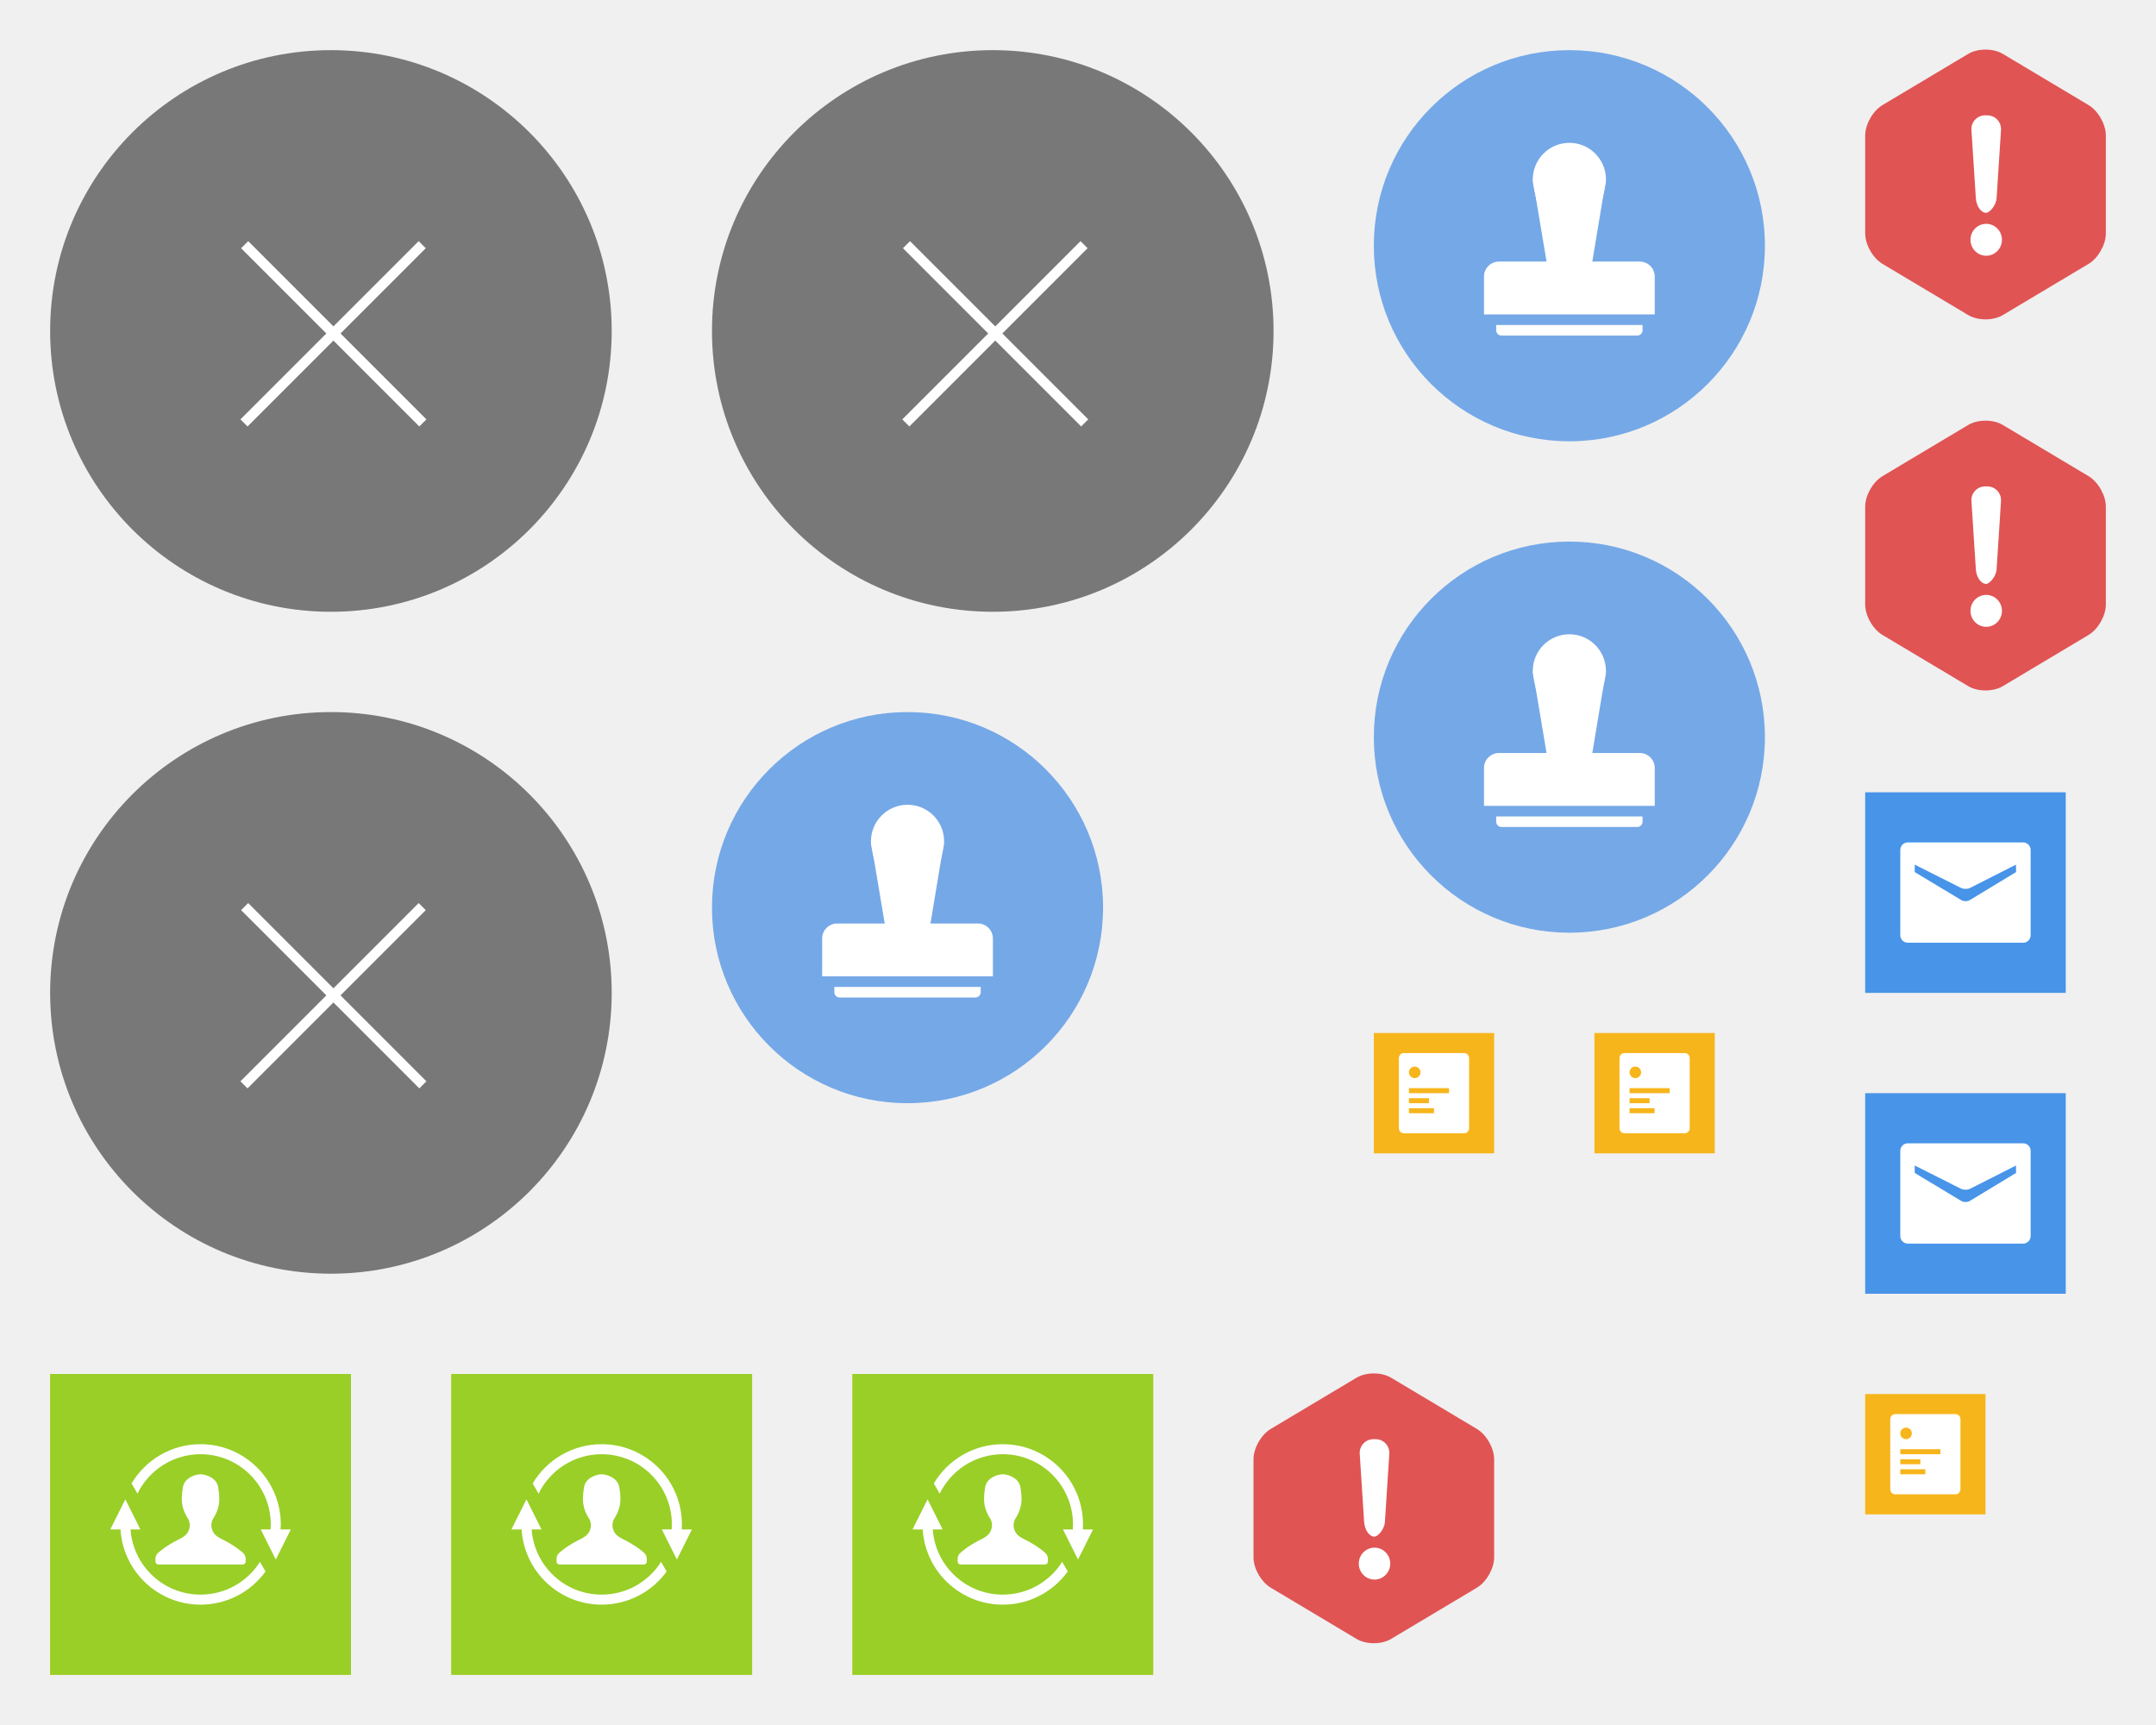
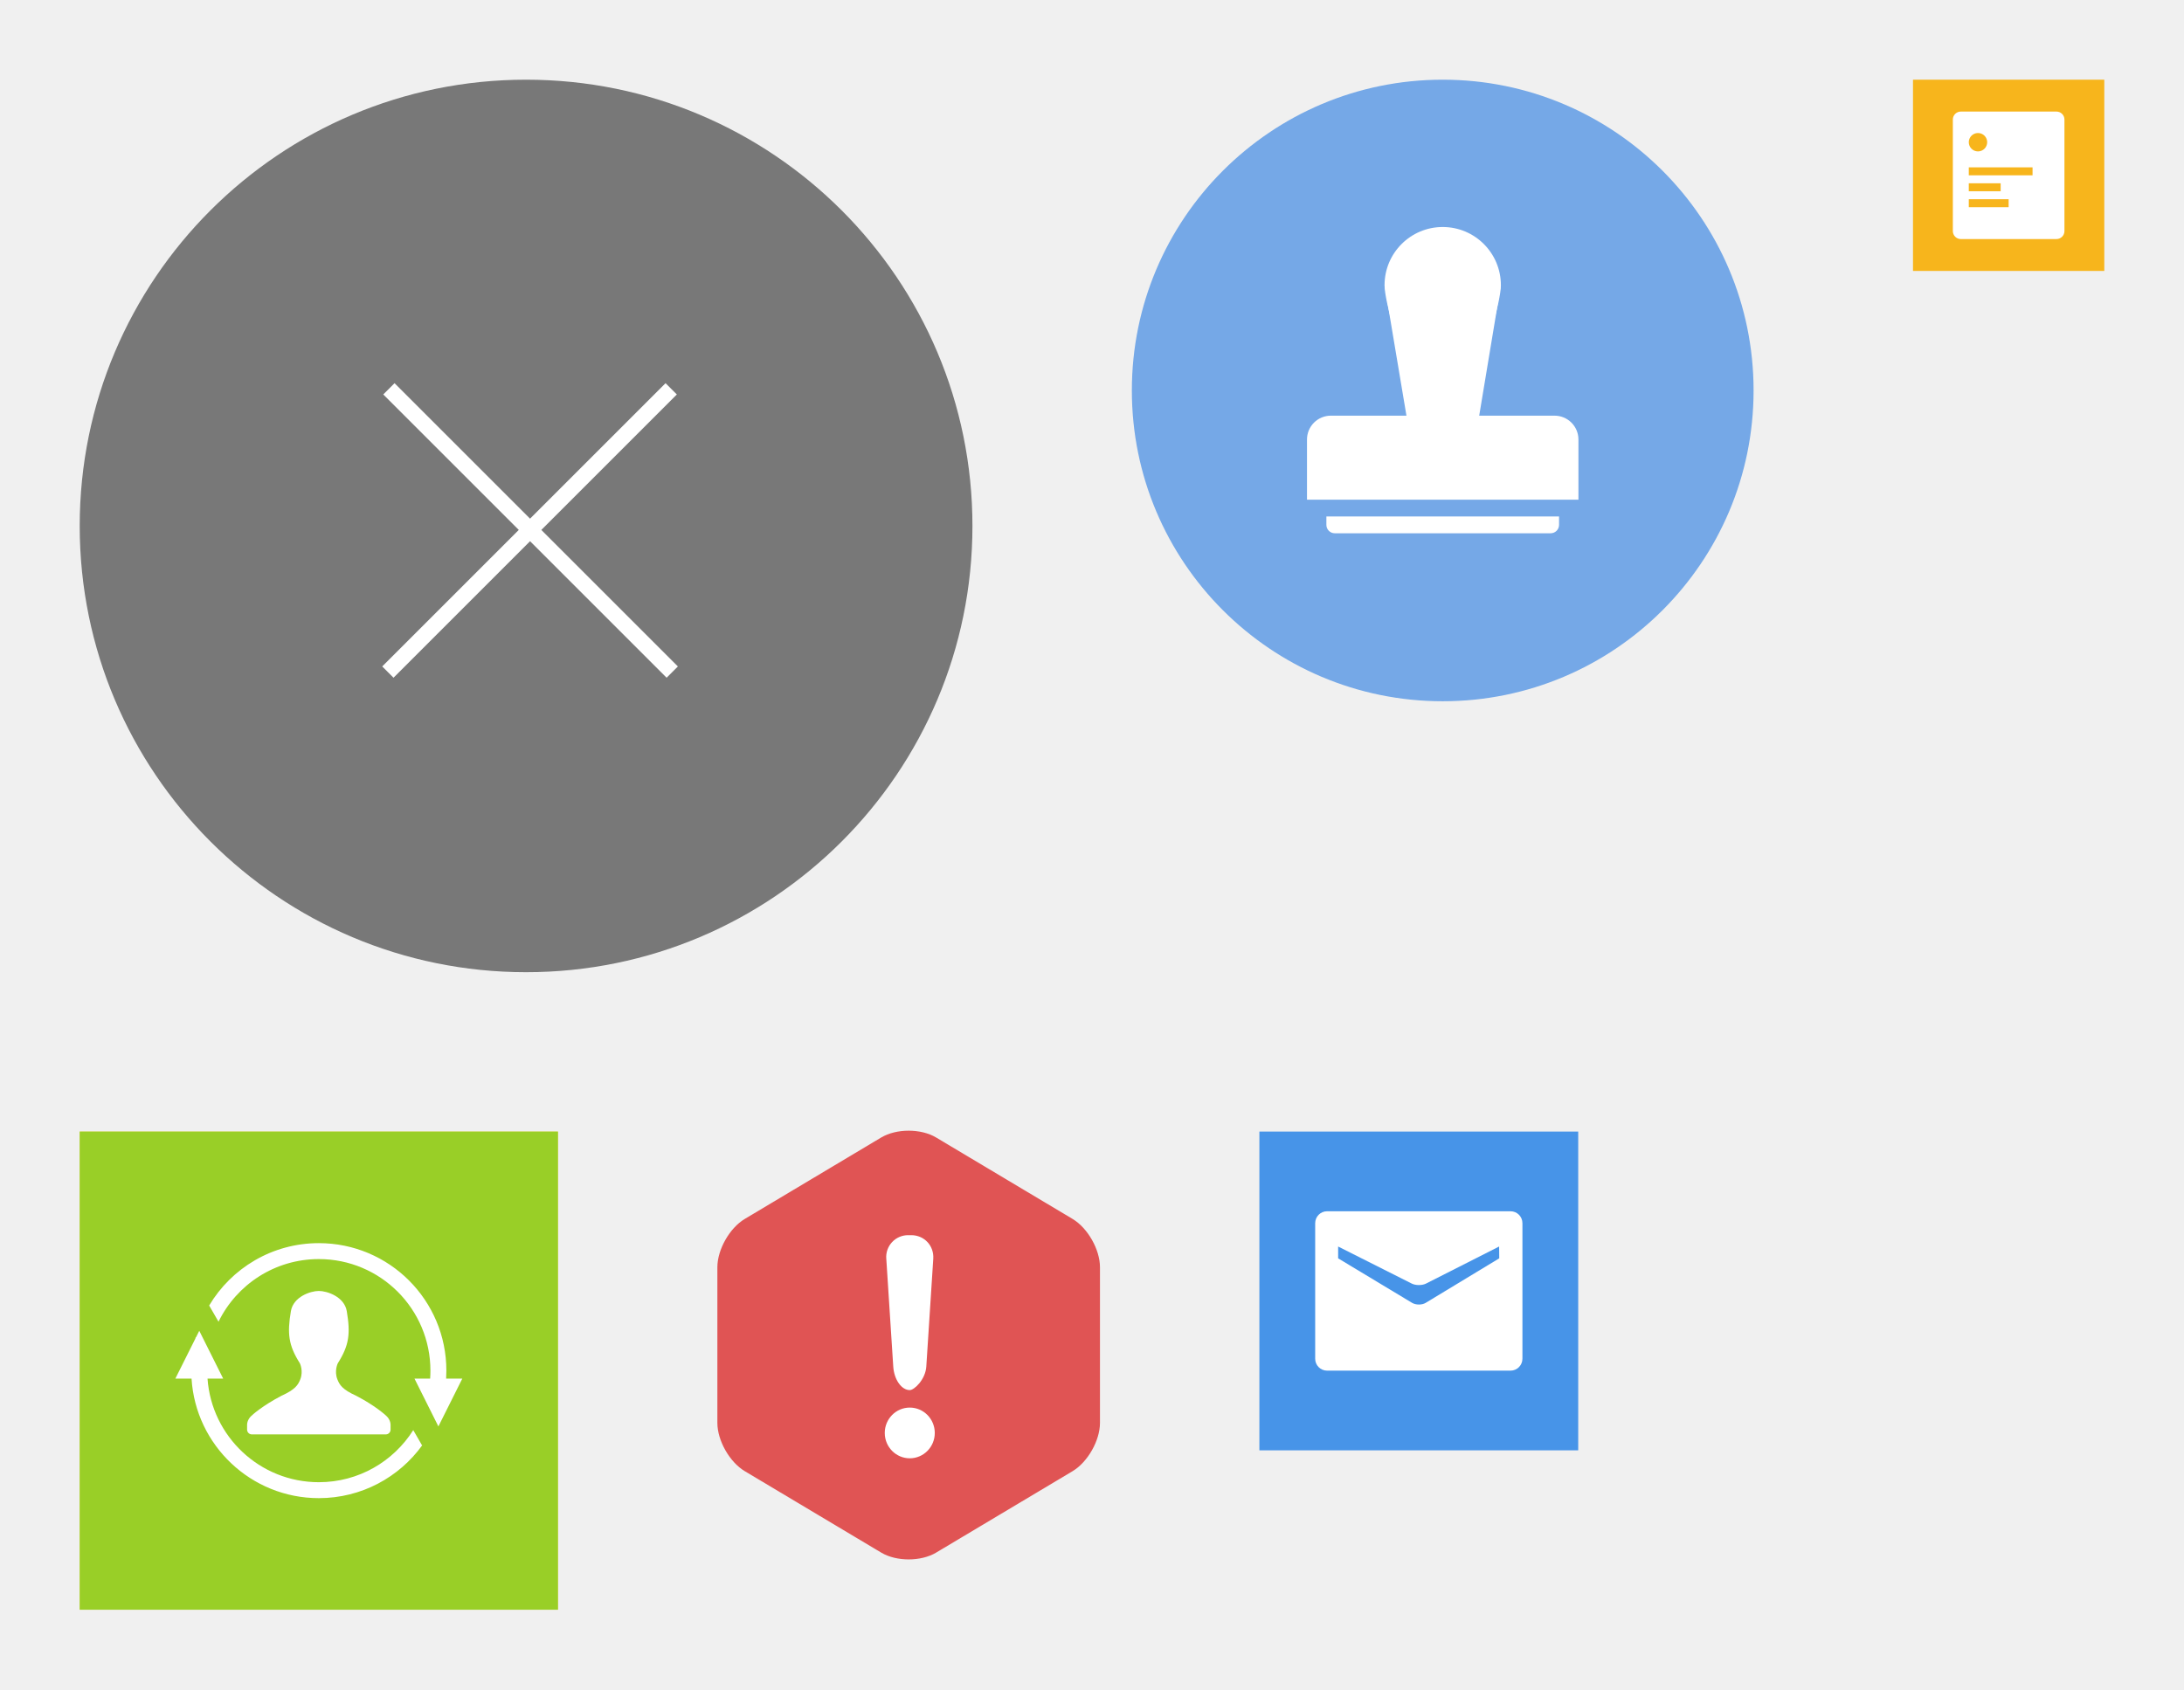
- <svg xmlns="http://www.w3.org/2000/svg" xmlns:xlink="http://www.w3.org/1999/xlink" width="430" height="344">
-   <svg width="60" height="60" viewBox="-10 -10 60 60" x="362" y="208">
+ <svg xmlns="http://www.w3.org/2000/svg" xmlns:xlink="http://www.w3.org/1999/xlink" width="274" height="212" viewBox="0 0 274 212">
+   <svg width="60" height="60" viewBox="-10 -10 60 60" id="svgIcon_AppExmail" x="148" y="132">
    <g fill="none" fill-rule="evenodd">
      <path fill="#4794E8" d="M0 0h40v40H0z" />
      <path d="M7 11.503C7 10.673 7.669 10 8.491 10H31.51c.823 0 1.491.665 1.491 1.503v16.994c0 .83-.669 1.503-1.491 1.503H8.49A1.492 1.492 0 0 1 7 28.497V11.503zm2.88 2.921v1.483l9.27 5.582c.48.288 1.249.287 1.723 0l9.218-5.582-.014-1.483-9.17 4.65c-.486.247-1.295.25-1.792 0l-9.235-4.65z" fill="#FFF" />
    </g>
  </svg>
-   <svg width="60" height="60" viewBox="-10 -10 60 60" x="362" y="148">
-     <g fill="none" fill-rule="evenodd">
-       <path fill="#4794E8" d="M0 0h40v40H0z" />
-       <path d="M7 11.503C7 10.673 7.669 10 8.491 10H31.51c.823 0 1.491.665 1.491 1.503v16.994c0 .83-.669 1.503-1.491 1.503H8.49A1.492 1.492 0 0 1 7 28.497V11.503zm2.88 2.921v1.483l9.27 5.582c.48.288 1.249.287 1.723 0l9.218-5.582-.014-1.483-9.17 4.65c-.486.247-1.295.25-1.792 0l-9.235-4.65z" fill="#FFF" />
-     </g>
-   </svg>
-   <svg width="44" height="44" viewBox="-10 -10 44 44" x="308" y="196">
+   <svg width="44" height="44" viewBox="-10 -10 44 44" id="svgIcon_AppPermissionWorknote" x="230">
    <g fill="none" fill-rule="evenodd">
      <path fill="#F7B51C" d="M0 0h24v24H0z" />
      <path d="M5 5c0-.552.45-1 1.007-1h11.986C18.55 4 19 4.445 19 5v14c0 .552-.45 1-1.007 1H6.007A1.002 1.002 0 0 1 5 19V5z" fill="#FFF" />
      <rect fill="#F7B51C" x="7" y="6.692" width="2.308" height="2.308" rx="1.154" />
-       <path fill="#F7B51C" d="M7 11h8v1H7zm0 2h4v1H7zm0 2h5v1H7z" />
+       <path fill="#F7B51C" d="M7 11h8v1H7zM7 13h4v1H7zM7 15h5v1H7z" />
    </g>
  </svg>
-   <svg width="44" height="44" viewBox="-10 -10 44 44" x="264" y="196">
-     <g fill="none" fill-rule="evenodd">
-       <path fill="#F7B51C" d="M0 0h24v24H0z" />
-       <path d="M5 5c0-.552.45-1 1.007-1h11.986C18.55 4 19 4.445 19 5v14c0 .552-.45 1-1.007 1H6.007A1.002 1.002 0 0 1 5 19V5z" fill="#FFF" />
-       <rect fill="#F7B51C" x="7" y="6.692" width="2.308" height="2.308" rx="1.154" />
-       <path fill="#F7B51C" d="M7 11h8v1H7zm0 2h4v1H7zm0 2h5v1H7z" />
-     </g>
-   </svg>
-   <svg width="44" height="44" viewBox="-10 -10 44 44" x="362" y="268">
-     <g fill="none" fill-rule="evenodd">
-       <path fill="#F7B51C" d="M0 0h24v24H0z" />
-       <path d="M5 5c0-.552.45-1 1.007-1h11.986C18.55 4 19 4.445 19 5v14c0 .552-.45 1-1.007 1H6.007A1.002 1.002 0 0 1 5 19V5z" fill="#FFF" />
-       <rect fill="#F7B51C" x="7" y="6.692" width="2.308" height="2.308" rx="1.154" />
-       <path fill="#F7B51C" d="M7 11h8v1H7zm0 2h4v1H7zm0 2h5v1H7z" />
-     </g>
-   </svg>
-   <svg width="132" height="132" viewBox="-10 -10 132 132">
+   <svg width="132" height="132" viewBox="-10 -10 132 132" id="svgIcon_CardClose">
    <g fill="none" fill-rule="evenodd">
      <circle fill-opacity=".5" fill="#000" cx="56" cy="56" r="56" />
-       <path d="M39.5 39.5l34.132 34.132M73.5 39.5L39.368 73.632" stroke="#FFF" stroke-width="2" stroke-linecap="square" />
-     </g>
-   </svg>
-   <svg width="132" height="132" viewBox="-10 -10 132 132" x="132">
-     <g fill="none" fill-rule="evenodd">
-       <circle fill-opacity=".5" fill="#000" cx="56" cy="56" r="56" />
-       <path d="M39.5 39.5l34.132 34.132M73.5 39.5L39.368 73.632" stroke="#FFF" stroke-width="2" stroke-linecap="square" />
-     </g>
-   </svg>
-   <svg width="132" height="132" viewBox="-10 -10 132 132" y="132">
-     <g fill="none" fill-rule="evenodd">
-       <circle fill-opacity=".5" fill="#000" cx="56" cy="56" r="56" />
-       <path d="M39.5 39.5l34.132 34.132M73.5 39.5L39.368 73.632" stroke="#FFF" stroke-width="2" stroke-linecap="square" />
-     </g>
-   </svg>
-   <svg width="98" height="98" viewBox="-10 -10 98 98" x="132" y="132">
-     <g fill="none" fill-rule="evenodd">
-       <rect fill="#67A0E6" opacity=".9" width="78" height="78" rx="39" />
-       <g fill="#FFF">
-         <path d="M21.973 45.155a2.99 2.99 0 0 1 2.992-2.993h28.07a2.99 2.99 0 0 1 2.992 2.993v7.548H21.973v-7.548zm2.432 9.656h29.19v1.054c0 .582-.47 1.054-1.057 1.054H25.461a1.052 1.052 0 0 1-1.056-1.054v-1.054z" />
-         <path d="M39 50.109s7.297-20.295 7.297-24.325a7.297 7.297 0 0 0-14.594 0c0 4.03 7.297 24.324 7.297 24.324z" />
-         <path d="M31.703 25.784h14.594l-3.636 21.892h-7.286z" />
+       <g transform="translate(39 39)" stroke="#FFF" stroke-width="2" stroke-linecap="square">
+         <path d="M.5.5l34.132 34.132M34.5.5L.368 34.632" />
      </g>
    </g>
  </svg>
-   <svg width="98" height="98" viewBox="-10 -10 98 98" x="264" y="98">
+   <svg width="98" height="98" viewBox="-10 -10 98 98" id="svgIcon_ClaimFeatureApproval" x="132">
    <g fill="none" fill-rule="evenodd">
      <rect fill="#67A0E6" opacity=".9" width="78" height="78" rx="39" />
-       <g fill="#FFF">
-         <path d="M21.973 45.155a2.99 2.99 0 0 1 2.992-2.993h28.07a2.99 2.99 0 0 1 2.992 2.993v7.548H21.973v-7.548zm2.432 9.656h29.19v1.054c0 .582-.47 1.054-1.057 1.054H25.461a1.052 1.052 0 0 1-1.056-1.054v-1.054z" />
-         <path d="M39 50.109s7.297-20.295 7.297-24.325a7.297 7.297 0 0 0-14.594 0c0 4.03 7.297 24.324 7.297 24.324z" />
-         <path d="M31.703 25.784h14.594l-3.636 21.892h-7.286z" />
+       <g transform="translate(21.081 17.919)" fill="#FFF">
+         <path d="M.892 27.236a2.99 2.99 0 0 1 2.992-2.993h28.07a2.99 2.99 0 0 1 2.992 2.993v7.548H.892v-7.548zm2.432 9.656h29.19v1.054c0 .582-.47 1.054-1.057 1.054H4.38a1.052 1.052 0 0 1-1.056-1.054v-1.054z" />
+         <path d="M17.919 32.19s7.297-20.295 7.297-24.325a7.297 7.297 0 0 0-14.594 0c0 4.03 7.297 24.324 7.297 24.324z" />
+         <path d="M10.622 7.865h14.594L21.58 29.757h-7.286z" />
      </g>
    </g>
  </svg>
-   <svg width="98" height="98" viewBox="-10 -10 98 98" x="264">
-     <g fill="none" fill-rule="evenodd">
-       <rect fill="#67A0E6" opacity=".9" width="78" height="78" rx="39" />
-       <g fill="#FFF">
-         <path d="M21.973 45.155a2.99 2.99 0 0 1 2.992-2.993h28.07a2.99 2.99 0 0 1 2.992 2.993v7.548H21.973v-7.548zm2.432 9.656h29.19v1.054c0 .582-.47 1.054-1.057 1.054H25.461a1.052 1.052 0 0 1-1.056-1.054v-1.054z" />
-         <path d="M39 50.109s7.297-20.295 7.297-24.325a7.297 7.297 0 0 0-14.594 0c0 4.03 7.297 24.324 7.297 24.324z" />
-         <path d="M31.703 25.784h14.594l-3.636 21.892h-7.286z" />
-       </g>
+   <svg width="68" height="74" viewBox="-10 -10 68 74" id="svgIcon_CorpAuthErr" x="80" y="132">
+     <g transform="translate(0 -1)" fill="none" fill-rule="evenodd">
+       <path d="M20.561 1.74c1.9-1.134 4.977-1.135 6.878 0L44.56 11.96C46.461 13.095 48 15.8 48 18.02v19.538c0 2.213-1.538 4.924-3.439 6.059L27.44 53.838c-1.9 1.134-4.977 1.135-6.878 0L3.44 43.617C1.539 42.483 0 39.777 0 37.558V18.02c0-2.212 1.538-4.924 3.439-6.058L20.56 1.739z" fill="#E05454" />
+       <path d="M21.19 16.953A2.74 2.74 0 0 1 23.955 14h.368c1.631 0 2.869 1.321 2.763 2.953l-.874 13.536c-.105 1.631-1.521 2.953-2.074 2.953 0 0-.349 0 0 0-1.04 0-1.967-1.321-2.072-2.953l-.874-13.536zM24.139 42C22.405 42 21 40.575 21 38.818s1.405-3.182 3.138-3.182c1.733 0 3.138 1.425 3.138 3.182S25.87 42 24.138 42z" fill="#FFF" />
    </g>
  </svg>
-   <svg width="68" height="74" viewBox="-10 -10 68 74" x="240" y="264">
-     <g fill="none" fill-rule="evenodd">
-       <path d="M20.561.74c1.9-1.134 4.977-1.135 6.878 0L44.56 10.96C46.461 12.095 48 14.8 48 17.02v19.538c0 2.213-1.538 4.924-3.439 6.059L27.44 52.838c-1.9 1.134-4.977 1.135-6.878 0L3.44 42.617C1.539 41.483 0 38.777 0 36.558V17.02c0-2.212 1.538-4.924 3.439-6.058L20.56.739z" fill="#E05454" />
-       <path d="M21.19 15.953A2.74 2.74 0 0 1 23.955 13h.368c1.631 0 2.869 1.321 2.763 2.953l-.874 13.536c-.105 1.631-1.521 2.953-2.074 2.953 0 0-.349 0 0 0-1.04 0-1.967-1.321-2.072-2.953l-.874-13.536zM24.139 41C22.405 41 21 39.575 21 37.818s1.405-3.182 3.138-3.182c1.733 0 3.138 1.425 3.138 3.182S25.87 41 24.138 41z" fill="#FFF" />
-     </g>
-   </svg>
-   <svg width="68" height="74" viewBox="-10 -10 68 74" x="362">
-     <g fill="none" fill-rule="evenodd">
-       <path d="M20.561.74c1.9-1.134 4.977-1.135 6.878 0L44.56 10.96C46.461 12.095 48 14.8 48 17.02v19.538c0 2.213-1.538 4.924-3.439 6.059L27.44 52.838c-1.9 1.134-4.977 1.135-6.878 0L3.44 42.617C1.539 41.483 0 38.777 0 36.558V17.02c0-2.212 1.538-4.924 3.439-6.058L20.56.739z" fill="#E05454" />
-       <path d="M21.19 15.953A2.74 2.74 0 0 1 23.955 13h.368c1.631 0 2.869 1.321 2.763 2.953l-.874 13.536c-.105 1.631-1.521 2.953-2.074 2.953 0 0-.349 0 0 0-1.04 0-1.967-1.321-2.072-2.953l-.874-13.536zM24.139 41C22.405 41 21 39.575 21 37.818s1.405-3.182 3.138-3.182c1.733 0 3.138 1.425 3.138 3.182S25.87 41 24.138 41z" fill="#FFF" />
-     </g>
-   </svg>
-   <svg width="68" height="74" viewBox="-10 -10 68 74" x="362" y="74">
-     <g fill="none" fill-rule="evenodd">
-       <path d="M20.561.74c1.9-1.134 4.977-1.135 6.878 0L44.56 10.96C46.461 12.095 48 14.8 48 17.02v19.538c0 2.213-1.538 4.924-3.439 6.059L27.44 52.838c-1.9 1.134-4.977 1.135-6.878 0L3.44 42.617C1.539 41.483 0 38.777 0 36.558V17.02c0-2.212 1.538-4.924 3.439-6.058L20.56.739z" fill="#E05454" />
-       <path d="M21.19 15.953A2.74 2.74 0 0 1 23.955 13h.368c1.631 0 2.869 1.321 2.763 2.953l-.874 13.536c-.105 1.631-1.521 2.953-2.074 2.953 0 0-.349 0 0 0-1.04 0-1.967-1.321-2.072-2.953l-.874-13.536zM24.139 41C22.405 41 21 39.575 21 37.818s1.405-3.182 3.138-3.182c1.733 0 3.138 1.425 3.138 3.182S25.87 41 24.138 41z" fill="#FFF" />
-     </g>
-   </svg>
-   <svg width="80" height="80" viewBox="-10 -10 80 80" y="264">
+   <svg width="80" height="80" viewBox="-10 -10 80 80" id="svgIcon_Members" y="132">
    <defs>
-       <path id="a" d="M0 0h60v60H0z" />
+       <path id="fa" d="M0 0h60v60H0z" />
    </defs>
    <g fill="none" fill-rule="evenodd">
-       <mask id="b" fill="#fff">
-         <use xlink:href="#a" />
+       <mask id="fb" fill="#fff">
+         <use xlink:href="#fa" />
      </mask>
-       <use fill="#FC0" xlink:href="#a" />
-       <use fill-opacity=".6" fill="#55D041" xlink:href="#a" />
-       <path d="M30 38V20c1.045 0 3.2.724 3.505 2.534.476 2.816.303 4.29-1.125 6.542 0 0-.474.949-.052 2.02.276.702.626 1.272 2.367 2.061 2.342 1.224 3.63 2.369 3.853 2.599.222.23.317.467.317.467.075.147.135.4.135.564v.616c0 .33-.27.597-.597.597H30zm0 0h-8.403a.599.599 0 0 1-.597-.597v-.616c0-.164.06-.417.135-.564 0 0 .095-.237.317-.467.223-.23 1.51-1.375 3.853-2.599 1.741-.789 2.09-1.36 2.367-2.06.422-1.072-.052-2.021-.052-2.021-1.428-2.253-1.6-3.726-1.125-6.542C26.801 20.724 28.955 20 30 20v18z" fill="#FFF" mask="url(#b)" />
-       <path d="M14.03 31H12l2.508-5.017.051-.192.025.042L15 25l3 6h-1.965c.513 7.265 6.57 13 13.965 13 4.988 0 9.366-2.608 11.846-6.535l1.1 1.906.04-.023A15.974 15.974 0 0 1 30 46c-8.5 0-15.453-6.63-15.97-15zm31.94 0H48l-3 6-3-6h1.965c.023-.33.035-.664.035-1 0-7.732-6.268-14-14-14-5.53 0-10.31 3.206-12.585 7.86l-1.173-2.032C19.032 17.14 24.149 14 30 14c8.837 0 16 7.163 16 16 0 .336-.01.67-.03 1z" fill="#FFF" fill-rule="nonzero" mask="url(#b)" />
-     </g>
-   </svg>
-   <svg width="80" height="80" viewBox="-10 -10 80 80" x="160" y="264">
-     <defs>
-       <path id="c" d="M0 0h60v60H0z" />
-     </defs>
-     <g fill="none" fill-rule="evenodd">
-       <mask id="d" fill="#fff">
-         <use xlink:href="#c" />
-       </mask>
-       <use fill="#FC0" xlink:href="#c" />
-       <use fill-opacity=".6" fill="#55D041" xlink:href="#c" />
-       <path d="M30 38V20c1.045 0 3.2.724 3.505 2.534.476 2.816.303 4.29-1.125 6.542 0 0-.474.949-.052 2.02.276.702.626 1.272 2.367 2.061 2.342 1.224 3.63 2.369 3.853 2.599.222.23.317.467.317.467.075.147.135.4.135.564v.616c0 .33-.27.597-.597.597H30zm0 0h-8.403a.599.599 0 0 1-.597-.597v-.616c0-.164.06-.417.135-.564 0 0 .095-.237.317-.467.223-.23 1.51-1.375 3.853-2.599 1.741-.789 2.09-1.36 2.367-2.06.422-1.072-.052-2.021-.052-2.021-1.428-2.253-1.6-3.726-1.125-6.542C26.801 20.724 28.955 20 30 20v18z" fill="#FFF" mask="url(#d)" />
-       <path d="M14.03 31H12l2.508-5.017.051-.192.025.042L15 25l3 6h-1.965c.513 7.265 6.57 13 13.965 13 4.988 0 9.366-2.608 11.846-6.535l1.1 1.906.04-.023A15.974 15.974 0 0 1 30 46c-8.5 0-15.453-6.63-15.97-15zm31.94 0H48l-3 6-3-6h1.965c.023-.33.035-.664.035-1 0-7.732-6.268-14-14-14-5.53 0-10.31 3.206-12.585 7.86l-1.173-2.032C19.032 17.14 24.149 14 30 14c8.837 0 16 7.163 16 16 0 .336-.01.67-.03 1z" fill="#FFF" fill-rule="nonzero" mask="url(#d)" />
-     </g>
-   </svg>
-   <svg width="80" height="80" viewBox="-10 -10 80 80" x="80" y="264">
-     <defs>
-       <path id="e" d="M0 0h60v60H0z" />
-     </defs>
-     <g fill="none" fill-rule="evenodd">
-       <mask id="f" fill="#fff">
-         <use xlink:href="#e" />
-       </mask>
-       <use fill="#FC0" xlink:href="#e" />
-       <use fill-opacity=".6" fill="#55D041" xlink:href="#e" />
-       <path d="M30 38V20c1.045 0 3.2.724 3.505 2.534.476 2.816.303 4.29-1.125 6.542 0 0-.474.949-.052 2.02.276.702.626 1.272 2.367 2.061 2.342 1.224 3.63 2.369 3.853 2.599.222.23.317.467.317.467.075.147.135.4.135.564v.616c0 .33-.27.597-.597.597H30zm0 0h-8.403a.599.599 0 0 1-.597-.597v-.616c0-.164.06-.417.135-.564 0 0 .095-.237.317-.467.223-.23 1.51-1.375 3.853-2.599 1.741-.789 2.09-1.36 2.367-2.06.422-1.072-.052-2.021-.052-2.021-1.428-2.253-1.6-3.726-1.125-6.542C26.801 20.724 28.955 20 30 20v18z" fill="#FFF" mask="url(#f)" />
-       <path d="M14.03 31H12l2.508-5.017.051-.192.025.042L15 25l3 6h-1.965c.513 7.265 6.57 13 13.965 13 4.988 0 9.366-2.608 11.846-6.535l1.1 1.906.04-.023A15.974 15.974 0 0 1 30 46c-8.5 0-15.453-6.63-15.97-15zm31.94 0H48l-3 6-3-6h1.965c.023-.33.035-.664.035-1 0-7.732-6.268-14-14-14-5.53 0-10.31 3.206-12.585 7.86l-1.173-2.032C19.032 17.14 24.149 14 30 14c8.837 0 16 7.163 16 16 0 .336-.01.67-.03 1z" fill="#FFF" fill-rule="nonzero" mask="url(#f)" />
+       <use fill="#FC0" xlink:href="#fa" />
+       <use fill-opacity=".6" fill="#55D041" xlink:href="#fa" />
+       <path d="M30 38V20c1.045 0 3.2.724 3.505 2.534.476 2.816.303 4.29-1.125 6.542 0 0-.474.949-.052 2.02.276.702.626 1.272 2.367 2.061 2.342 1.224 3.63 2.369 3.853 2.599.222.23.317.467.317.467.075.147.135.4.135.564v.616c0 .33-.27.597-.597.597H30zm0 0h-8.403a.599.599 0 0 1-.597-.597v-.616c0-.164.06-.417.135-.564 0 0 .095-.237.317-.467.223-.23 1.51-1.375 3.853-2.599 1.741-.789 2.09-1.36 2.367-2.06.422-1.072-.052-2.021-.052-2.021-1.428-2.253-1.6-3.726-1.125-6.542C26.801 20.724 28.955 20 30 20v18z" fill="#FFF" mask="url(#fb)" />
+       <path d="M14.03 31H12l2.508-5.017.051-.192.025.042L15 25l3 6h-1.965c.513 7.265 6.57 13 13.965 13 4.988 0 9.366-2.608 11.846-6.535l1.1 1.906.04-.023C40.082 43.378 35.347 46 30 46c-8.5 0-15.453-6.63-15.97-15zm31.94 0H48l-3 6-3-6h1.965c.023-.33.035-.664.035-1 0-7.732-6.268-14-14-14-5.53 0-10.31 3.206-12.585 7.86l-1.173-2.032C19.032 17.14 24.149 14 30 14c8.837 0 16 7.163 16 16 0 .336-.01.67-.03 1z" fill="#FFF" fill-rule="nonzero" mask="url(#fb)" />
    </g>
  </svg>
</svg>
